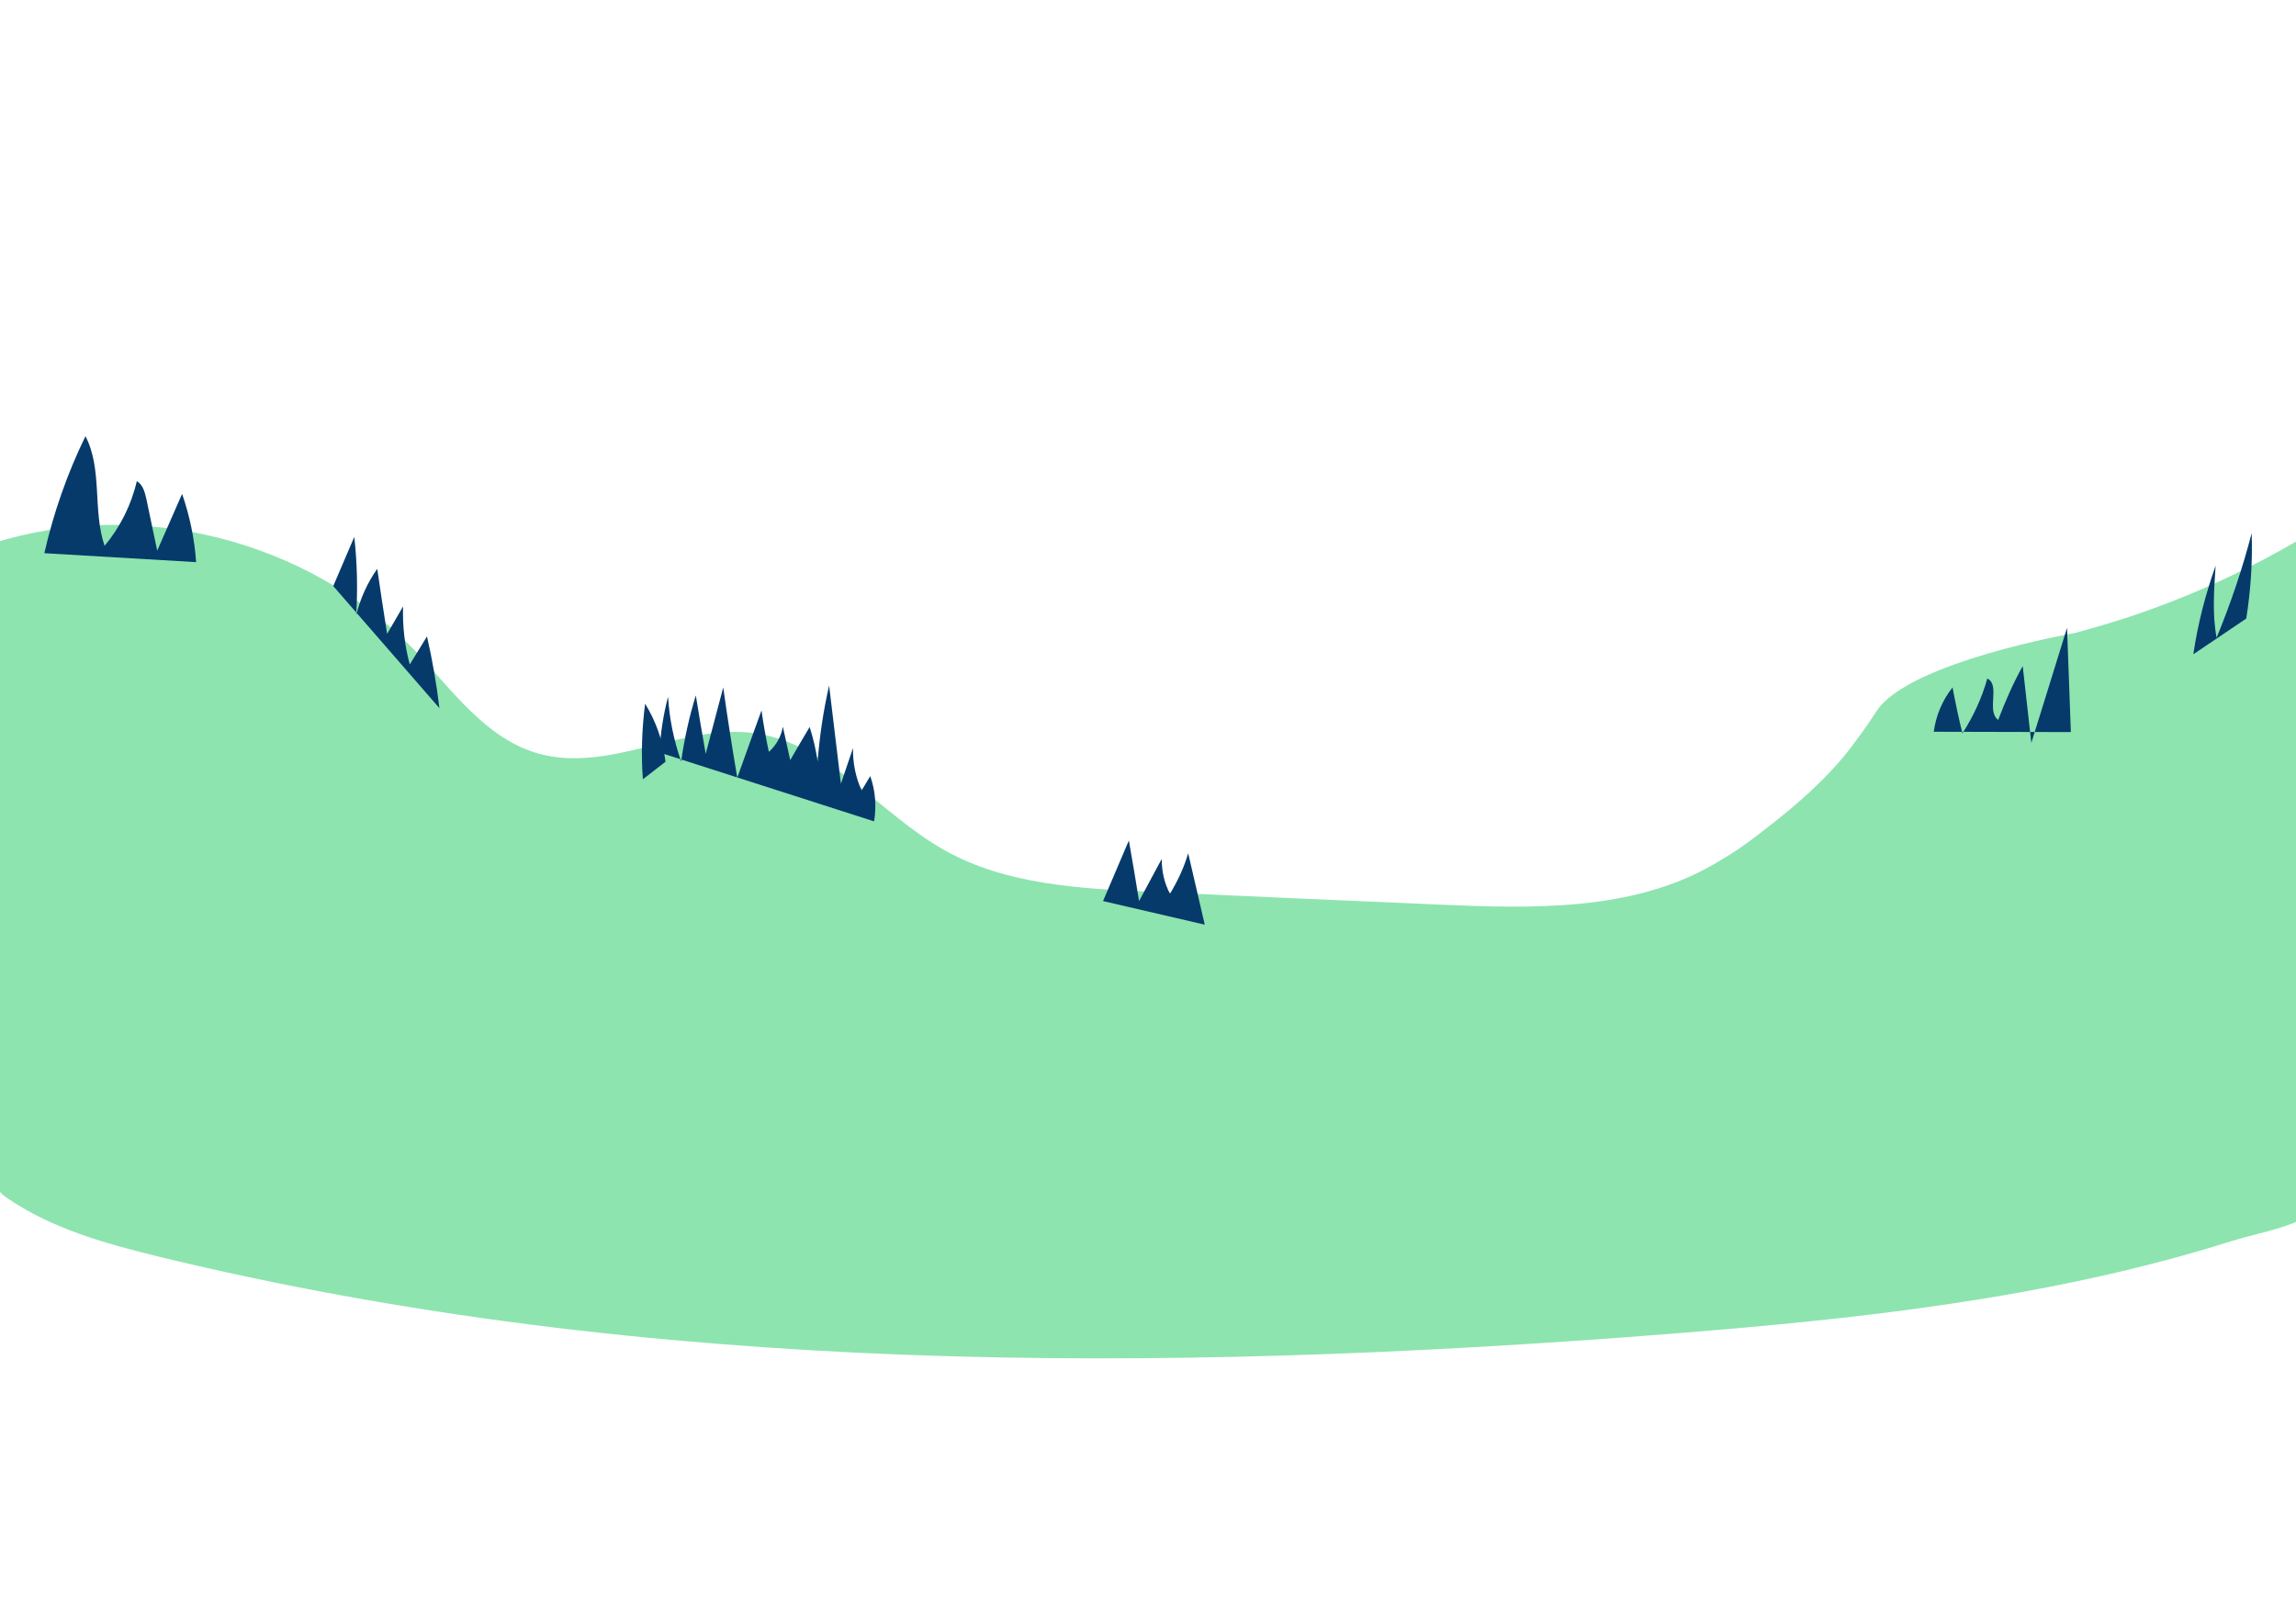
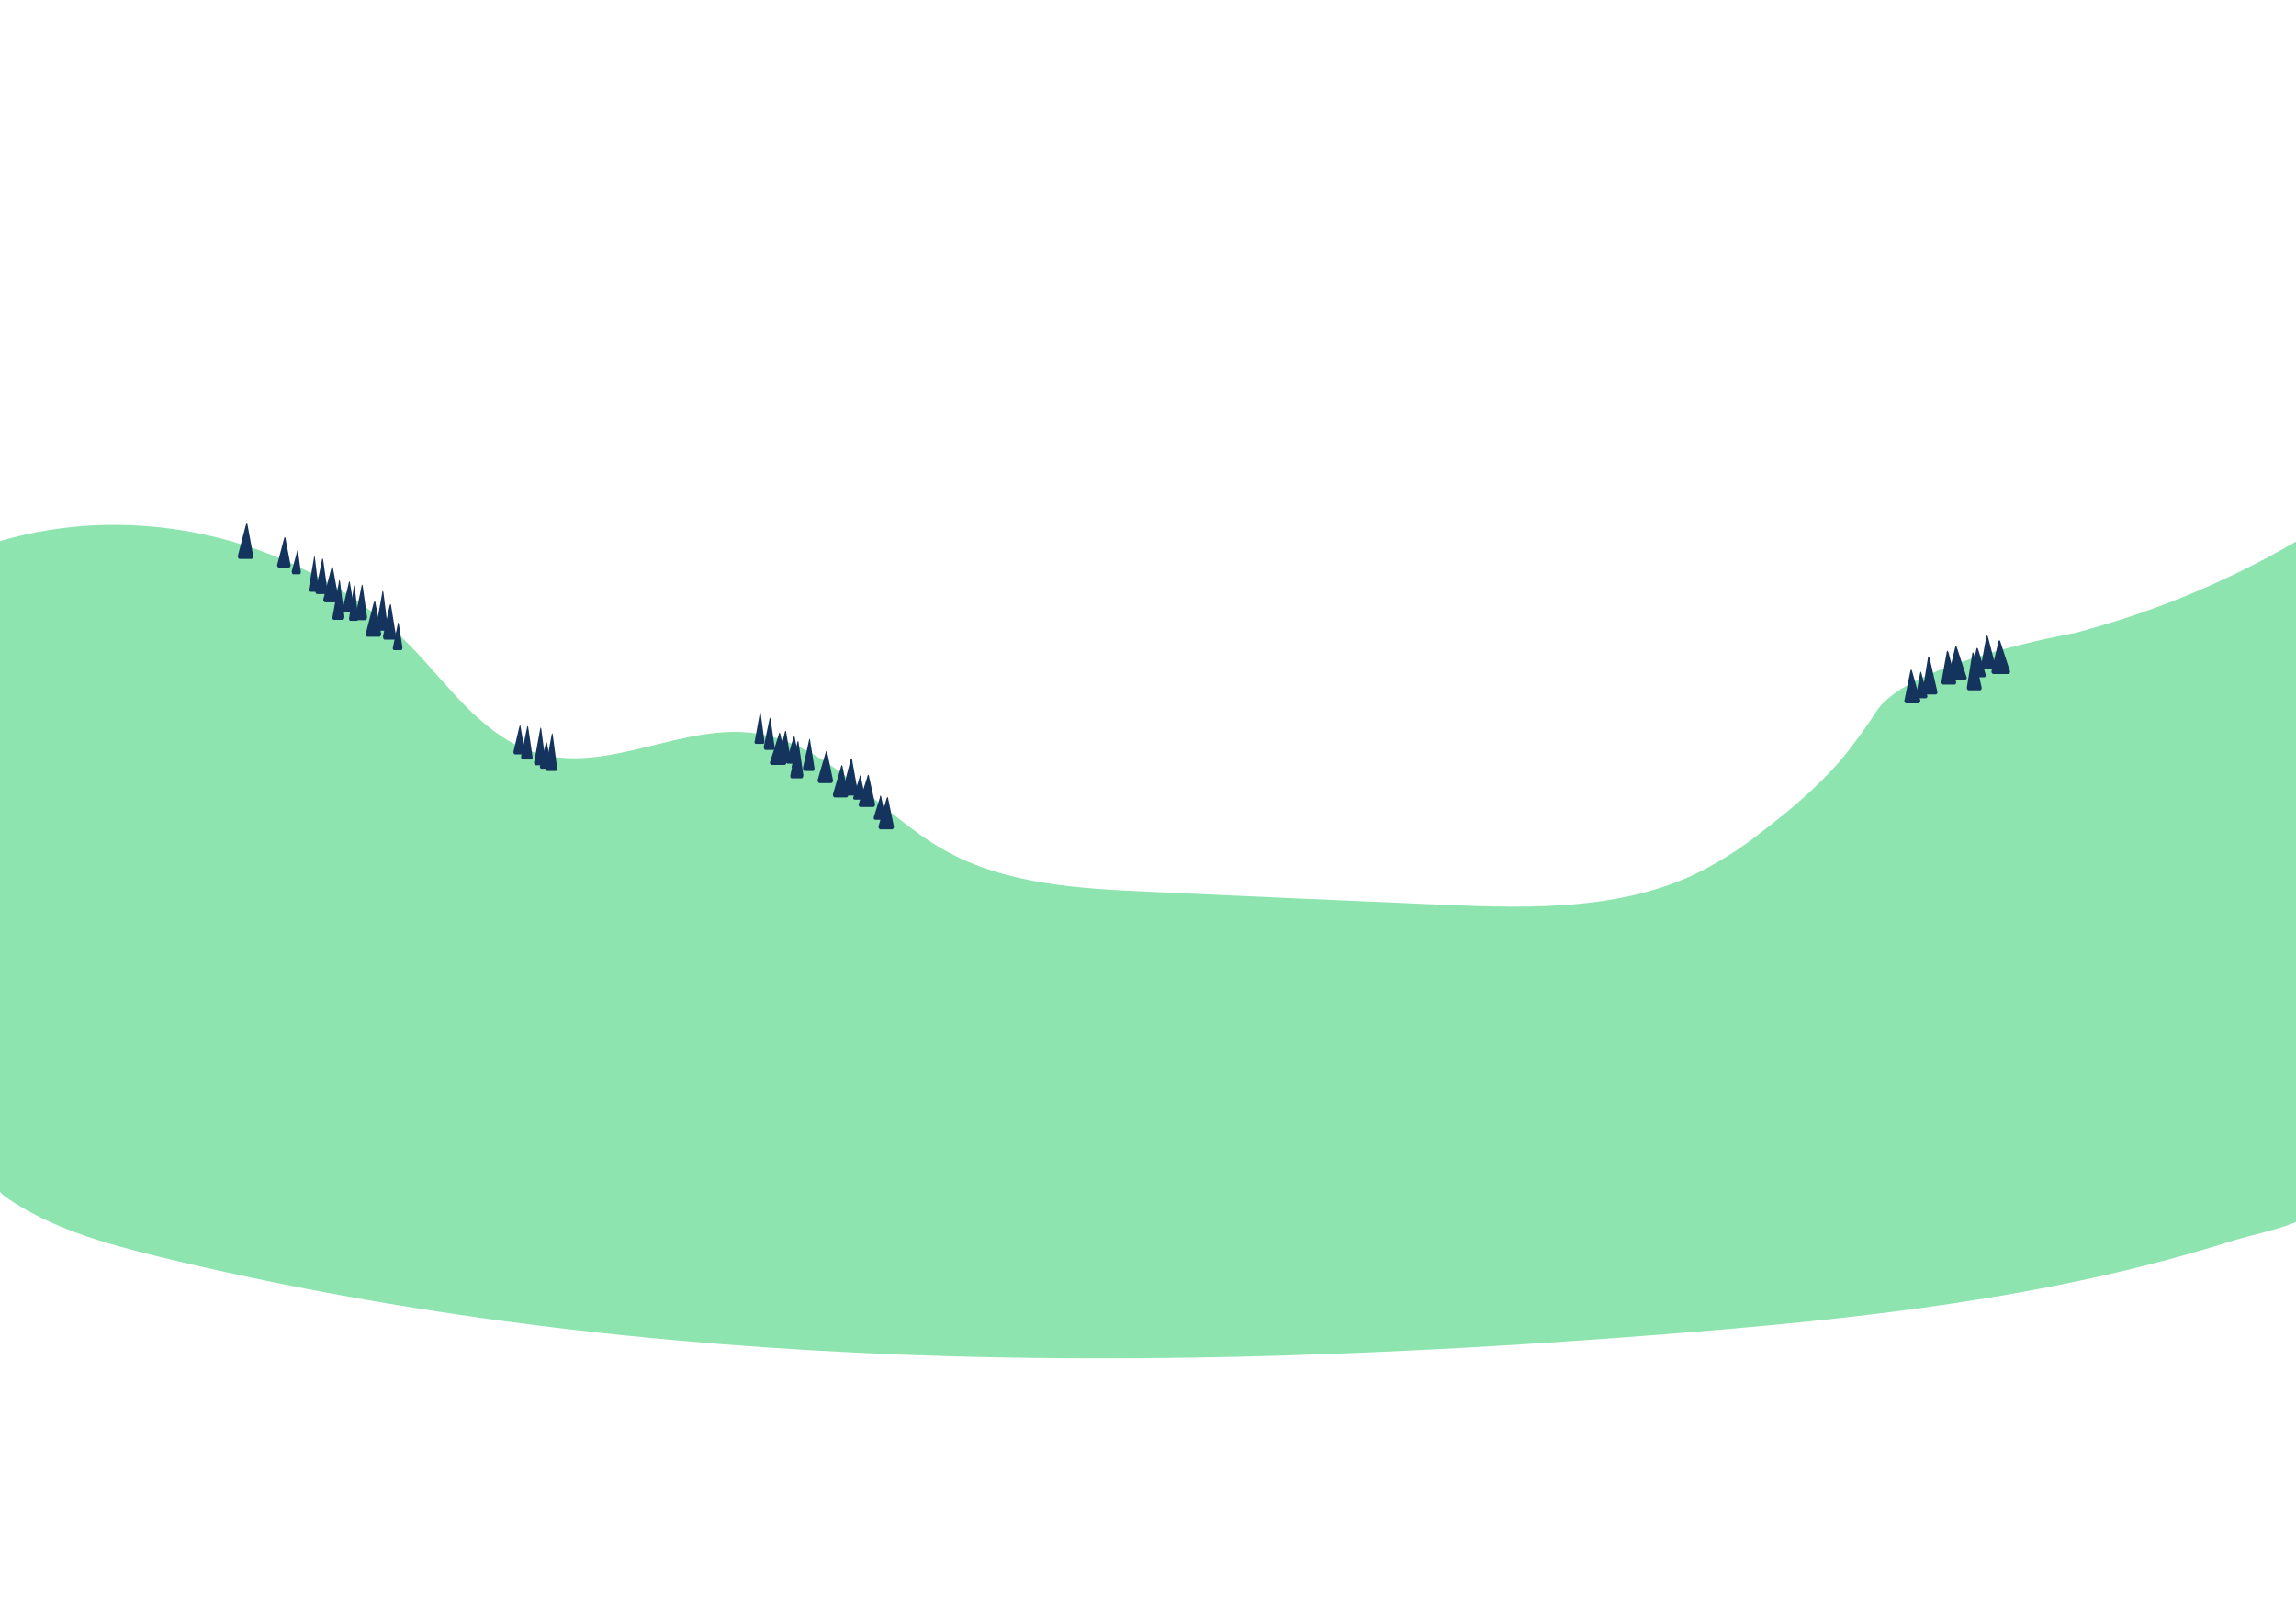
- <svg xmlns="http://www.w3.org/2000/svg" version="1.1" id="master-artboard" x="0px" y="0px" viewBox="0 0 720 504" style="enable-background:new 0 0 720 504;" preserveAspectRatio="xMinYMin meet" xml:space="preserve">
-   <style type="text/css">.st2{fill:#8DE4AF;}.st3{fill:#053A6B;}.st4{fill:#05396B;}</style>
-   <path class="st2" d="M722,168.7c-15.1,8.9-33.1,17.7-54.1,24.7c-5.8,1.9-11.6,3.6-17.1,5.1c0,0-52.3,9.1-62.3,24.5  c-0.6,0.9-3.4,5.3-7.9,11.2c-1.5,2-3.3,4.2-5.6,6.7c-9.4,10.2-18.9,17.1-23.7,20.9c-3.8,3-8.3,6.1-14.3,9.5  c-25.3,14.5-56.5,13.7-85.8,12.4c-30.1-1.3-60.2-2.6-90.3-4c-22.2-1-45.5-2.2-64.8-13.1c-20.4-11.5-35.9-33.2-59.1-36.6  c-22.7-3.3-45.8,12.5-67.9,6.4c-16.9-4.6-27.6-20.4-39.6-33C96.4,169.2,43.7,156-2,170.3v201.6c1.5,1.2,2.2,2.4,3.9,3.6  C16,385.3,33,390,49.7,394.1c153.5,37.3,314.1,36.7,471.8,24.4c60.1-4.7,120.7-11.1,178.1-29.2c7.7-2.4,15-3.5,22.4-6.9  C722,311.2,722,239.9,722,168.7z" />
-   <g transform="matrix(1, 0, 0, 1, 0, 0)">
-     <path class="st3" d="M13.9,173.5c2.9-12.7,7.2-25,12.9-36.7c5.4,10.4,2.2,23.3,6,34.4c4.9-5.9,8.4-12.9,10.1-20.3   c1.9,1.1,2.5,3.4,3,5.6c1.1,5.4,2.3,10.8,3.4,16.2c2.6-5.9,5.2-11.9,7.8-17.8c2.4,6.9,3.9,14.1,4.4,21.4" />
+ <svg xmlns="http://www.w3.org/2000/svg" version="1.1" id="master-artboard" x="0px" y="0px" viewBox="0 0 720 504" style="enable-background:new 0 0 720 504;" xml:space="preserve">
+   <style type="text/css">
+ 	.st0{fill:#8DE4AF;}
+ 	.st1{fill:#14335D;}
+ </style>
+   <path class="st0" d="M722,168.7c-15.1,8.9-33.1,17.7-54.1,24.7c-5.8,1.9-11.6,3.6-17.1,5.1c0,0-52.3,9.1-62.3,24.5  c-0.6,0.9-3.4,5.3-7.9,11.2c-1.5,2-3.3,4.2-5.6,6.7c-9.4,10.2-18.9,17.1-23.7,20.9c-3.8,3-8.3,6.1-14.3,9.5  c-25.3,14.5-56.5,13.7-85.8,12.4c-30.1-1.3-60.2-2.6-90.3-4c-22.2-1-45.5-2.2-64.8-13.1c-20.4-11.5-35.9-33.2-59.1-36.6  c-22.7-3.3-45.8,12.5-67.9,6.4c-16.9-4.6-27.6-20.4-39.6-33C96.4,169.2,43.7,156-2,170.3v201.6c1.5,1.2,2.2,2.4,3.9,3.6  C16,385.3,33,390,49.7,394.1c153.5,37.3,314.1,36.7,471.8,24.4c60.1-4.7,120.7-11.1,178.1-29.2c7.7-2.4,15-3.5,22.4-6.9  C722,311.2,722,239.9,722,168.7z" />
+   <g>
+     <path class="st1" d="M269.9,253.1h3.9c0.4,0,0.7-0.5,0.6-1l-1.8-8.2c-0.3-1.8-0.6-0.5-0.7,0l-2.6,8.2   C269.1,252.6,269.4,253.1,269.9,253.1z" />
  </g>
-   <path class="st3" d="M104.5,183.8c2.2-5.1,4.4-10.3,6.6-15.4c0.9,8.1,1.1,16.3,0.6,24.5c1.3-5.2,3.5-10.1,6.6-14.5  c1,6.8,2,13.6,3.1,20.4c1.7-2.9,3.3-5.7,5-8.6c-0.2,6.1,0.5,12.3,2.1,18.2c1.8-2.9,3.6-5.9,5.4-8.8c1.7,7.4,3,15,3.9,22.5" />
-   <path class="st4" d="M206.8,236c0.3-5.9,1.2-11.8,2.7-17.5c0.4,6.9,1.8,13.7,4.1,20.3c1-7,2.5-13.9,4.6-20.7c1,6.1,2,12.2,3.1,18.3  c1.8-6.9,3.7-13.9,5.5-20.8c1.3,9.4,2.8,18.9,4.4,28.3c2.5-7.1,5.1-14.1,7.6-21.1c0.6,4.4,1.4,8.7,2.3,13c2.3-2,3.9-4.9,4.4-7.9  c0.8,3.5,1.5,7,2.3,10.5c2-3.5,4.1-7,6.1-10.4c1.1,3.5,2,7.2,2.5,10.9c0.6-8,1.8-16,3.6-23.9c1.2,10.3,2.5,20.5,3.7,30.8  c1.3-3.7,2.5-7.5,3.8-11.2c-0.1,4.6,0.8,9.2,2.7,13.3c0.9-1.5,1.8-3,2.7-4.5c1.6,4.5,2,9.5,1.2,14.2" />
-   <path class="st3" d="M208.7,238.9c-0.8-6.4-3-12.7-6.4-18.2c-1,7.9-1.3,15.8-0.7,23.7" />
-   <path class="st3" d="M345.9,282.6c2.7-6.3,5.4-12.7,8.1-19c1.1,6.3,2.2,12.7,3.2,19c2.4-4.4,4.7-8.8,7.1-13.2  c0,3.8,0.8,7.6,2.6,10.9c2.4-4,4.4-8.2,5.7-12.7c1.7,7.5,3.5,14.9,5.2,22.4" />
-   <path class="st3" d="M606.4,229.5c0.7-5.1,2.7-9.9,5.9-13.9c0.9,4.8,1.9,9.6,3.1,14.4c3.4-5.3,6.1-11.1,7.8-17.2  c4.2,2.1-0.4,10.1,3.4,13c2.2-5.8,4.7-11.5,7.7-16.9c0.9,8,1.8,16.1,2.7,24.1c3.7-12,7.5-24,11.2-36.1c0.4,10.9,0.8,21.8,1.2,32.7" />
-   <path class="st3" d="M687.8,205.2c1.4-9.5,3.8-18.8,7-27.8c-0.5,7.5-1.1,15.2,0.3,22.6c4.4-10.7,8.1-21.6,11-32.8  c0.3,9-0.3,18-1.7,26.8" />
+   <g>
+     <path class="st1" d="M268,250.8h2.8c0.3,0,0.5-0.4,0.5-0.8l-1.3-6.1c-0.2-1.4-0.5-0.4-0.5,0l-1.9,6.1   C267.4,250.4,267.7,250.8,268,250.8z" />
+   </g>
+   <g>
+     <path class="st1" d="M274.4,257.1h2.8c0.3,0,0.5-0.4,0.5-0.8l-1.3-6.1c-0.2-1.4-0.5-0.4-0.5,0l-1.9,6.1   C273.9,256.7,274.1,257.1,274.4,257.1z" />
+   </g>
+   <g>
+     <path class="st1" d="M264.8,249.5h3.6c0.4,0,0.7-0.6,0.6-1.2l-1.7-9.5c-0.2-2-0.6-0.5-0.7,0l-2.4,9.5   C264.1,248.9,264.4,249.5,264.8,249.5z" />
+   </g>
+   <g>
+     <path class="st1" d="M261.8,250.1h3.6c0.4,0,0.7-0.5,0.6-1l-1.7-8.2c-0.2-1.8-0.6-0.5-0.7,0l-2.4,8.2   C261.1,249.6,261.4,250.1,261.8,250.1z" />
+   </g>
+   <g>
+     <path class="st1" d="M257,245.6h3.6c0.4,0,0.7-0.5,0.6-1l-1.7-8.2c-0.2-1.8-0.6-0.5-0.7,0l-2.4,8.2   C256.3,245,256.6,245.6,257,245.6z" />
+   </g>
+   <g>
+     <path class="st1" d="M276.1,260.1h3.6c0.4,0,0.7-0.5,0.6-1l-1.7-8.2c-0.2-1.8-0.6-0.5-0.7,0l-2.4,8.2   C275.4,259.6,275.7,260.1,276.1,260.1z" />
+   </g>
+   <g>
+     <path class="st1" d="M252.3,241.8h2.7c0.3,0,0.5-0.5,0.4-1l-1.3-8.2c-0.2-1.8-0.4-0.5-0.5,0l-1.8,8.2   C251.8,241.3,252,241.8,252.3,241.8z" />
+   </g>
+   <g>
+     <path class="st1" d="M248.3,244.1h3.1c0.3,0,0.6-0.6,0.5-1.2l-1.4-9.5c-0.2-2-0.5-0.5-0.6,0l-2,9.5   C247.7,243.6,247.9,244.1,248.3,244.1z" />
+   </g>
+   <g>
+     <path class="st1" d="M244.4,239.3h3.1c0.3,0,0.6-0.5,0.5-1l-1.4-8.2c-0.2-1.8-0.5-0.5-0.6,0l-2,8.2   C243.8,238.8,244,239.3,244.4,239.3z" />
+   </g>
+   <g>
+     <path class="st1" d="M247.1,239.5h3.1c0.3,0,0.6-0.4,0.5-0.9l-1.4-6.9c-0.2-1.6-0.5-0.4-0.6,0l-2,6.9   C246.5,239,246.7,239.5,247.1,239.5z" />
+     <polygon class="st1" points="248.7,238.5 248.2,240.8 248.9,240.8  " />
+   </g>
+   <g>
+     <path class="st1" d="M240,235.2h2.5c0.3,0,0.5-0.5,0.4-1l-1.2-8.2c-0.2-1.8-0.4-0.5-0.5,0l-1.7,8.2   C239.5,234.7,239.7,235.2,240,235.2z" />
+   </g>
+   <g>
+     <path class="st1" d="M242.1,239.9h3.9c0.4,0,0.7-0.5,0.6-1l-1.8-8.2c-0.3-1.8-0.6-0.5-0.7,0l-2.6,8.2   C241.3,239.4,241.6,239.9,242.1,239.9z" />
+   </g>
+   <g>
+     <path class="st1" d="M601.5,220.6h-3.7c-0.4,0-0.7-0.5-0.6-0.9l1.8-8.9c0.3-1.6,0.6-0.4,0.7,0l2.5,8.9   C602.2,220.1,601.9,220.6,601.5,220.6z" />
+   </g>
+   <g>
+     <path class="st1" d="M603.9,219h-2.7c-0.3,0-0.5-0.4-0.4-0.7l1.3-7c0.2-1.3,0.4-0.3,0.5,0l1.8,7C604.5,218.6,604.2,219,603.9,219z" />
+   </g>
+   <g>
+     <path class="st1" d="M607,217.8h-3.5c-0.4,0-0.7-0.5-0.6-1l1.6-10c0.2-1.8,0.6-0.5,0.7,0l2.3,10C607.7,217.3,607.4,217.8,607,217.8   z" />
+   </g>
+   <g>
+     <path class="st1" d="M612.9,214.7h-3.5c-0.4,0-0.7-0.5-0.6-0.9l1.6-8.9c0.2-1.6,0.6-0.4,0.7,0l2.3,8.9   C613.5,214.3,613.3,214.7,612.9,214.7z" />
+   </g>
+   <g>
+     <path class="st1" d="M616,213.3h-4.4c-0.5,0-0.8-0.5-0.7-0.9l2.1-8.9c0.3-1.6,0.7-0.4,0.8,0l2.9,8.9   C616.9,212.8,616.5,213.3,616,213.3z" />
+   </g>
+   <g>
+     <path class="st1" d="M620.9,216.5h-3.5c-0.4,0-0.7-0.5-0.6-1l1.6-10c0.2-1.8,0.6-0.5,0.7,0l2.3,10   C621.5,216,621.3,216.5,620.9,216.5z" />
+   </g>
+   <g>
+     <path class="st1" d="M625.3,209.9h-3.5c-0.4,0-0.7-0.5-0.6-0.9l1.6-8.9c0.2-1.6,0.6-0.4,0.7,0l2.3,8.9   C625.9,209.4,625.7,209.9,625.3,209.9z" />
+   </g>
+   <g>
+     <path class="st1" d="M622.2,212.4h-3.5c-0.4,0-0.7-0.4-0.6-0.8l1.6-7.7c0.2-1.4,0.6-0.4,0.7,0l2.3,7.7   C622.9,212,622.6,212.4,622.2,212.4z" />
+     <polygon class="st1" points="620.4,211.5 620.9,213.6 620.1,213.5  " />
+   </g>
+   <g>
+     <path class="st1" d="M629.6,211.4h-4.4c-0.5,0-0.8-0.5-0.7-0.9l2.1-8.9c0.3-1.6,0.7-0.4,0.8,0l2.9,8.9   C630.5,210.9,630.1,211.4,629.6,211.4z" />
+   </g>
+   <g>
+     <path class="st1" d="M237,233.3h2.3c0.3,0,0.4-0.5,0.4-1l-1.1-8.2c-0.2-1.8-0.4-0.5-0.4,0l-1.5,8.2   C236.5,232.8,236.7,233.3,237,233.3z" />
+   </g>
+   <g>
+     <path class="st1" d="M120.6,200.6h3.1c0.3,0,0.6-0.5,0.5-1l-1.5-9.3c-0.2-1.7-0.5-0.4-0.6,0l-2,9.3   C120.1,200.1,120.3,200.6,120.6,200.6z" />
+   </g>
+   <g>
+     <path class="st1" d="M123.6,203.9h2.2c0.2,0,0.4-0.4,0.4-0.8l-1.1-7.2c-0.2-1.3-0.4-0.3-0.4,0l-1.5,7.2   C123.1,203.5,123.3,203.9,123.6,203.9z" />
+   </g>
+   <g>
+     <path class="st1" d="M118.3,197.8h2.8c0.3,0,0.5-0.5,0.5-1.1l-1.3-10.4c-0.2-1.9-0.5-0.5-0.5,0l-1.9,10.4   C117.8,197.3,118,197.8,118.3,197.8z" />
+   </g>
+   <g>
+     <path class="st1" d="M168,240h2.7c0.3,0,0.5-0.5,0.4-1l-1.3-9.9c-0.2-1.8-0.4-0.5-0.5,0l-1.8,9.9C167.4,239.5,167.7,240,168,240z" />
+   </g>
+   <g>
+     <path class="st1" d="M169.8,241.1h2.7c0.3,0,0.5-0.4,0.4-0.7l-1.3-7c-0.2-1.3-0.4-0.3-0.5,0l-1.8,7   C169.3,240.8,169.5,241.1,169.8,241.1z" />
+   </g>
+   <g>
+     <path class="st1" d="M171.6,241.8h2.7c0.3,0,0.5-0.5,0.4-1l-1.3-9.9c-0.2-1.8-0.4-0.5-0.5,0l-1.8,9.9   C171.1,241.2,171.3,241.8,171.6,241.8z" />
+   </g>
+   <g>
+     <path class="st1" d="M163.9,238.2h2.7c0.3,0,0.5-0.5,0.4-0.9l-1.3-8.8c-0.2-1.6-0.4-0.4-0.5,0l-1.8,8.8   C163.4,237.8,163.6,238.2,163.9,238.2z" />
+   </g>
+   <g>
+     <path class="st1" d="M111.8,194.5h2.8c0.3,0,0.5-0.5,0.5-1l-1.3-9.3c-0.2-1.7-0.5-0.4-0.5,0l-1.9,9.3   C111.3,194,111.5,194.5,111.8,194.5z" />
+   </g>
+   <g>
+     <path class="st1" d="M115.3,199.7h3.6c0.4,0,0.7-0.5,0.6-1l-1.7-9.3c-0.2-1.7-0.6-0.4-0.7,0l-2.4,9.3   C114.6,199.3,114.8,199.7,115.3,199.7z" />
+   </g>
+   <g>
+     <path class="st1" d="M75.2,175.3h3.6c0.4,0,0.7-0.5,0.6-1l-1.7-9.3c-0.2-1.7-0.6-0.4-0.7,0l-2.4,9.3   C74.5,174.8,74.8,175.3,75.2,175.3z" />
+   </g>
+   <g>
+     <path class="st1" d="M109.8,194.7h2.2c0.2,0,0.4-0.5,0.3-1l-1-9.3c-0.1-1.7-0.3-0.4-0.4,0l-1.4,9.3   C109.4,194.3,109.6,194.7,109.8,194.7z" />
+   </g>
+   <g>
+     <path class="st1" d="M104.7,194.4h2.8c0.3,0,0.5-0.5,0.5-1.1l-1.3-10.4c-0.2-1.9-0.5-0.5-0.5,0l-1.9,10.4   C104.1,193.8,104.3,194.4,104.7,194.4z" />
+   </g>
+   <g>
+     <path class="st1" d="M99.4,186.3h2.8c0.3,0,0.5-0.5,0.5-1l-1.3-9.3c-0.2-1.7-0.5-0.4-0.5,0l-1.9,9.3   C98.8,185.8,99.1,186.3,99.4,186.3z" />
+   </g>
+   <g>
+     <path class="st1" d="M107.8,191.9h2.8c0.3,0,0.5-0.4,0.5-0.8l-1.3-8c-0.2-1.5-0.5-0.4-0.5,0l-1.9,8   C107.3,191.5,107.5,191.9,107.8,191.9z" />
+   </g>
+   <g>
+     <path class="st1" d="M161.5,236.6h2.7c0.3,0,0.5-0.4,0.4-0.8l-1.3-7.6c-0.2-1.4-0.4-0.4-0.5,0l-1.8,7.6   C161,236.2,161.2,236.6,161.5,236.6z" />
+   </g>
+   <g>
+     <path class="st1" d="M97.1,185.6h2.4c0.3,0,0.5-0.5,0.4-1l-1.1-9.3c-0.2-1.7-0.4-0.4-0.4,0l-1.6,9.3   C96.6,185.1,96.8,185.6,97.1,185.6z" />
+   </g>
+   <g>
+     <path class="st1" d="M102,188.9h3.6c0.4,0,0.7-0.5,0.6-1l-1.7-9.3c-0.2-1.7-0.6-0.4-0.7,0l-2.4,9.3   C101.3,188.4,101.6,188.9,102,188.9z" />
+   </g>
+   <g>
+     <path class="st1" d="M87.5,178h3.1c0.3,0,0.6-0.4,0.5-0.8l-1.5-8c-0.2-1.5-0.5-0.4-0.6,0l-2.1,8C86.9,177.6,87.1,178,87.5,178z" />
+   </g>
+   <g>
+     <path class="st1" d="M91.9,180.1H94c0.2,0,0.4-0.5,0.3-1l-0.8-5.9c-0.1-1.7-0.3-0.4-0.4,0l-1.6,5.9   C91.5,179.6,91.6,180.1,91.9,180.1z" />
+   </g>
</svg>
